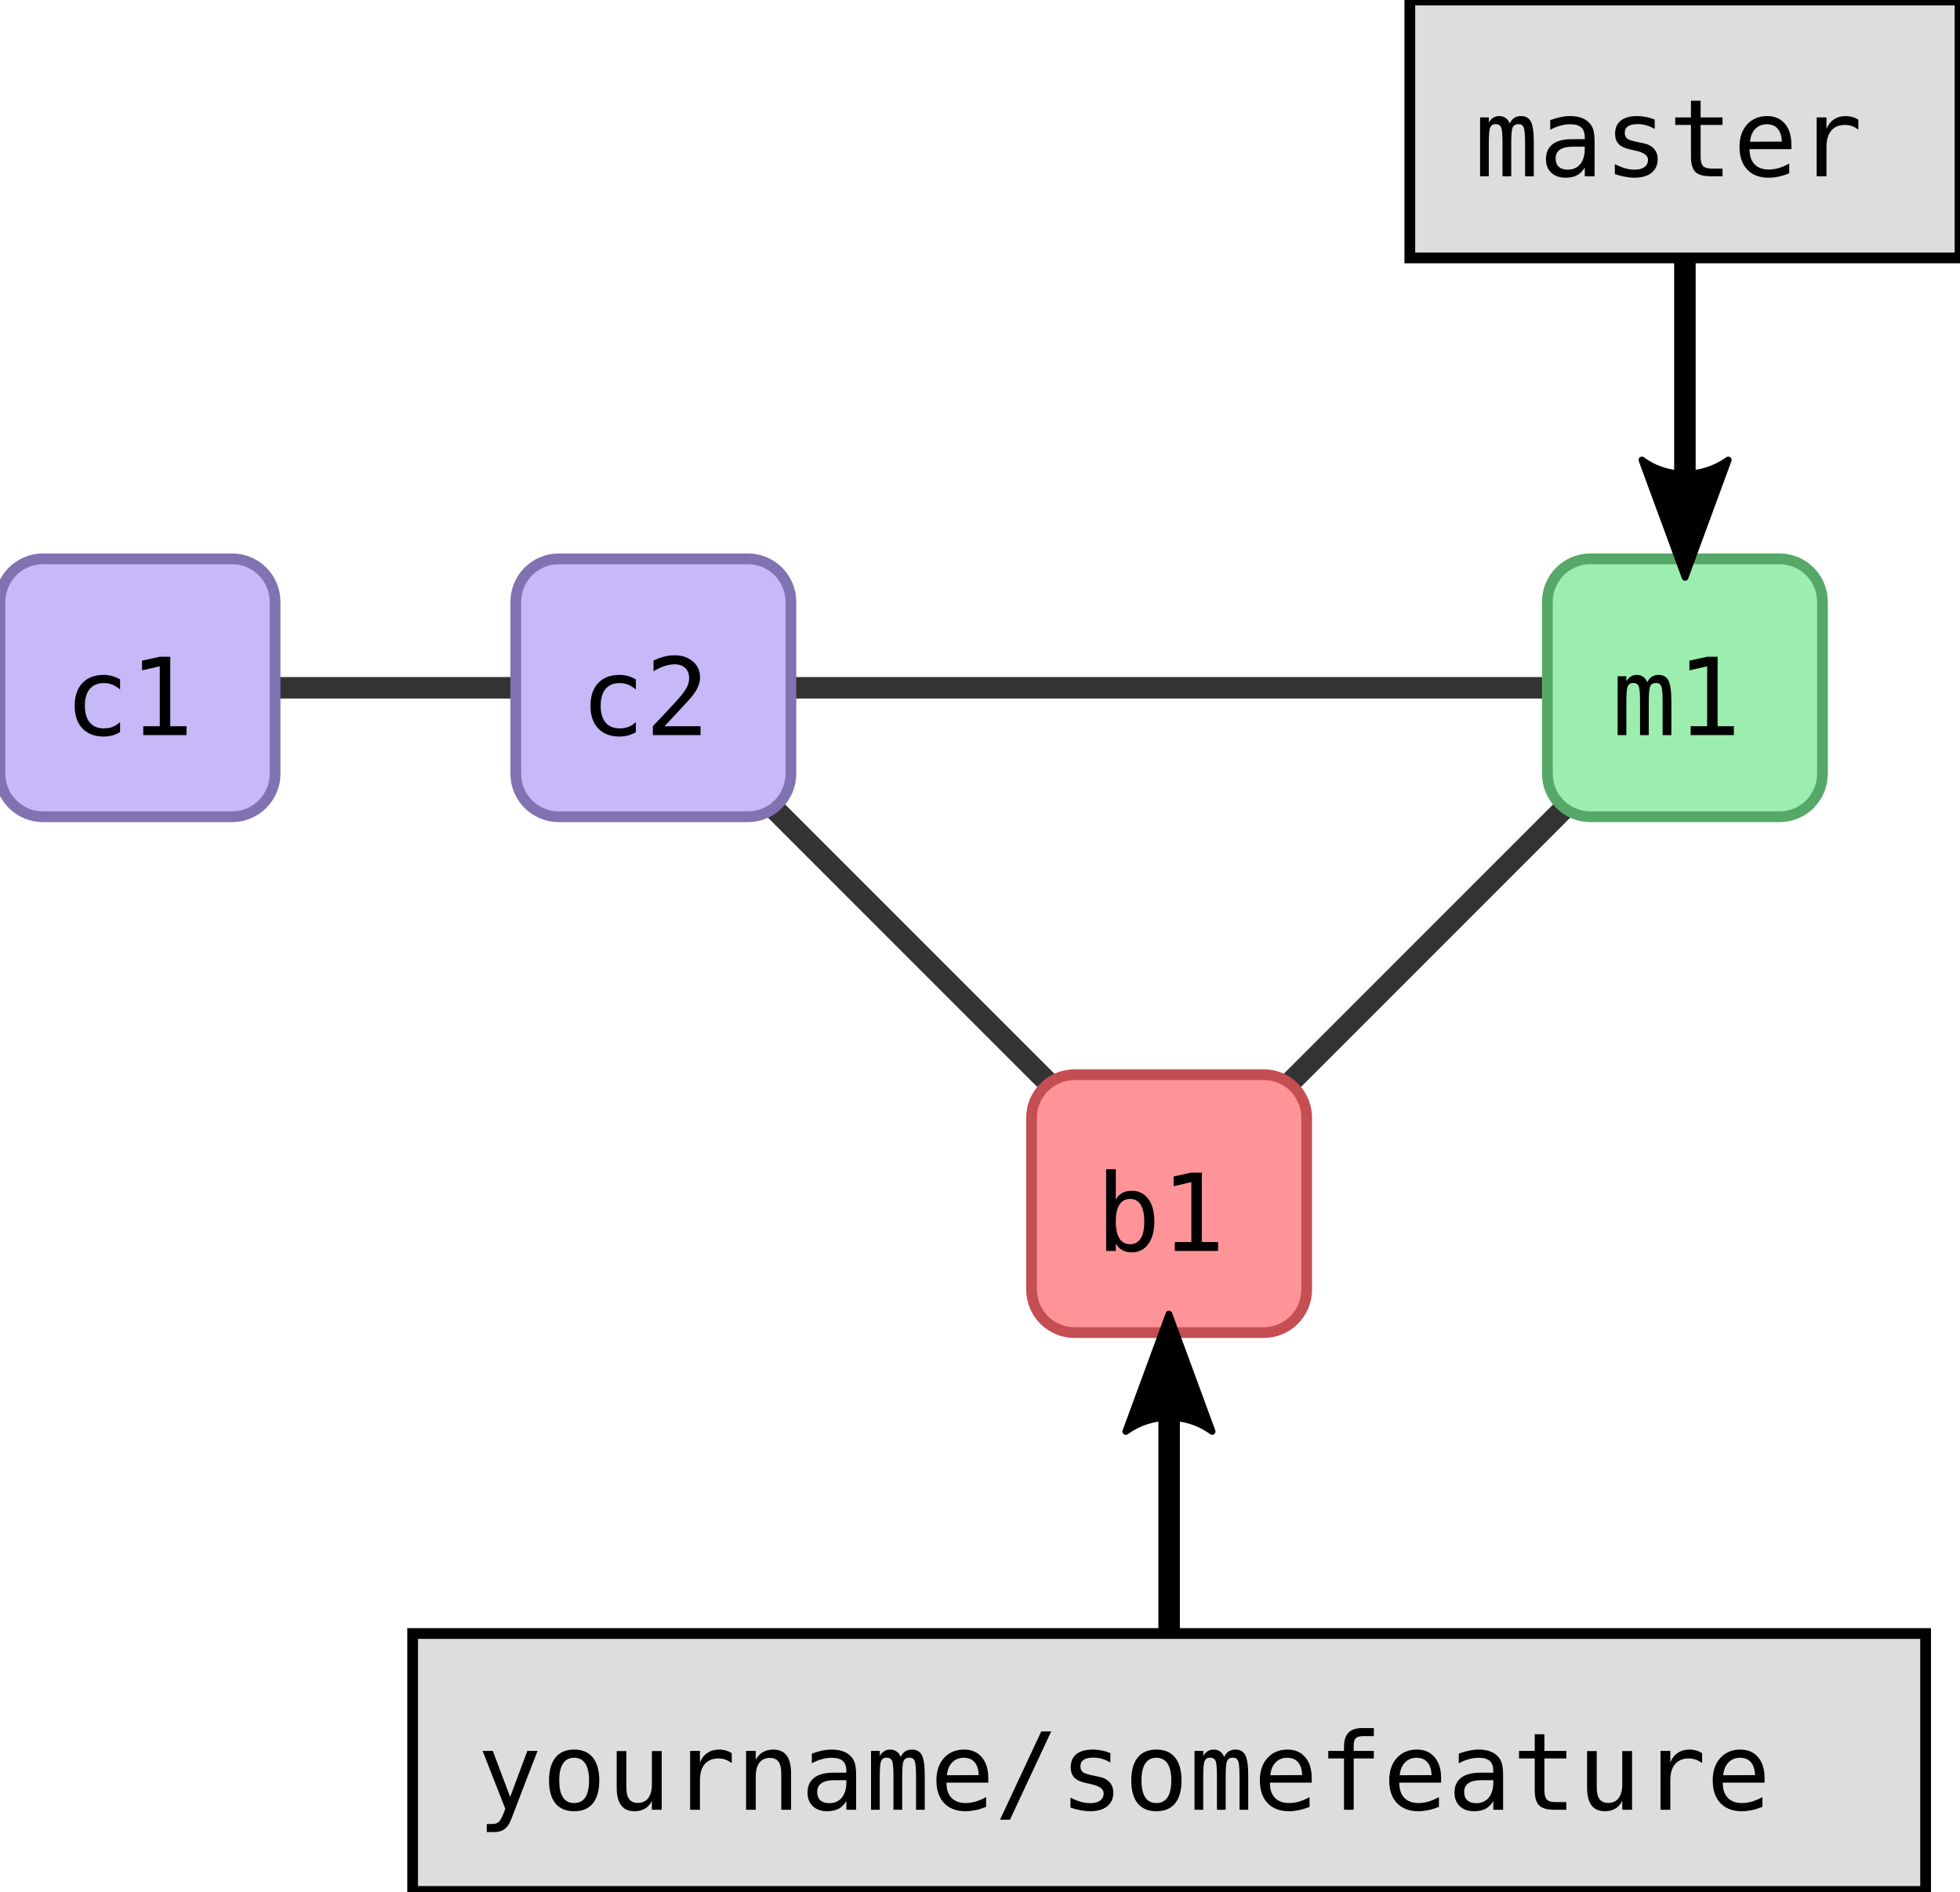
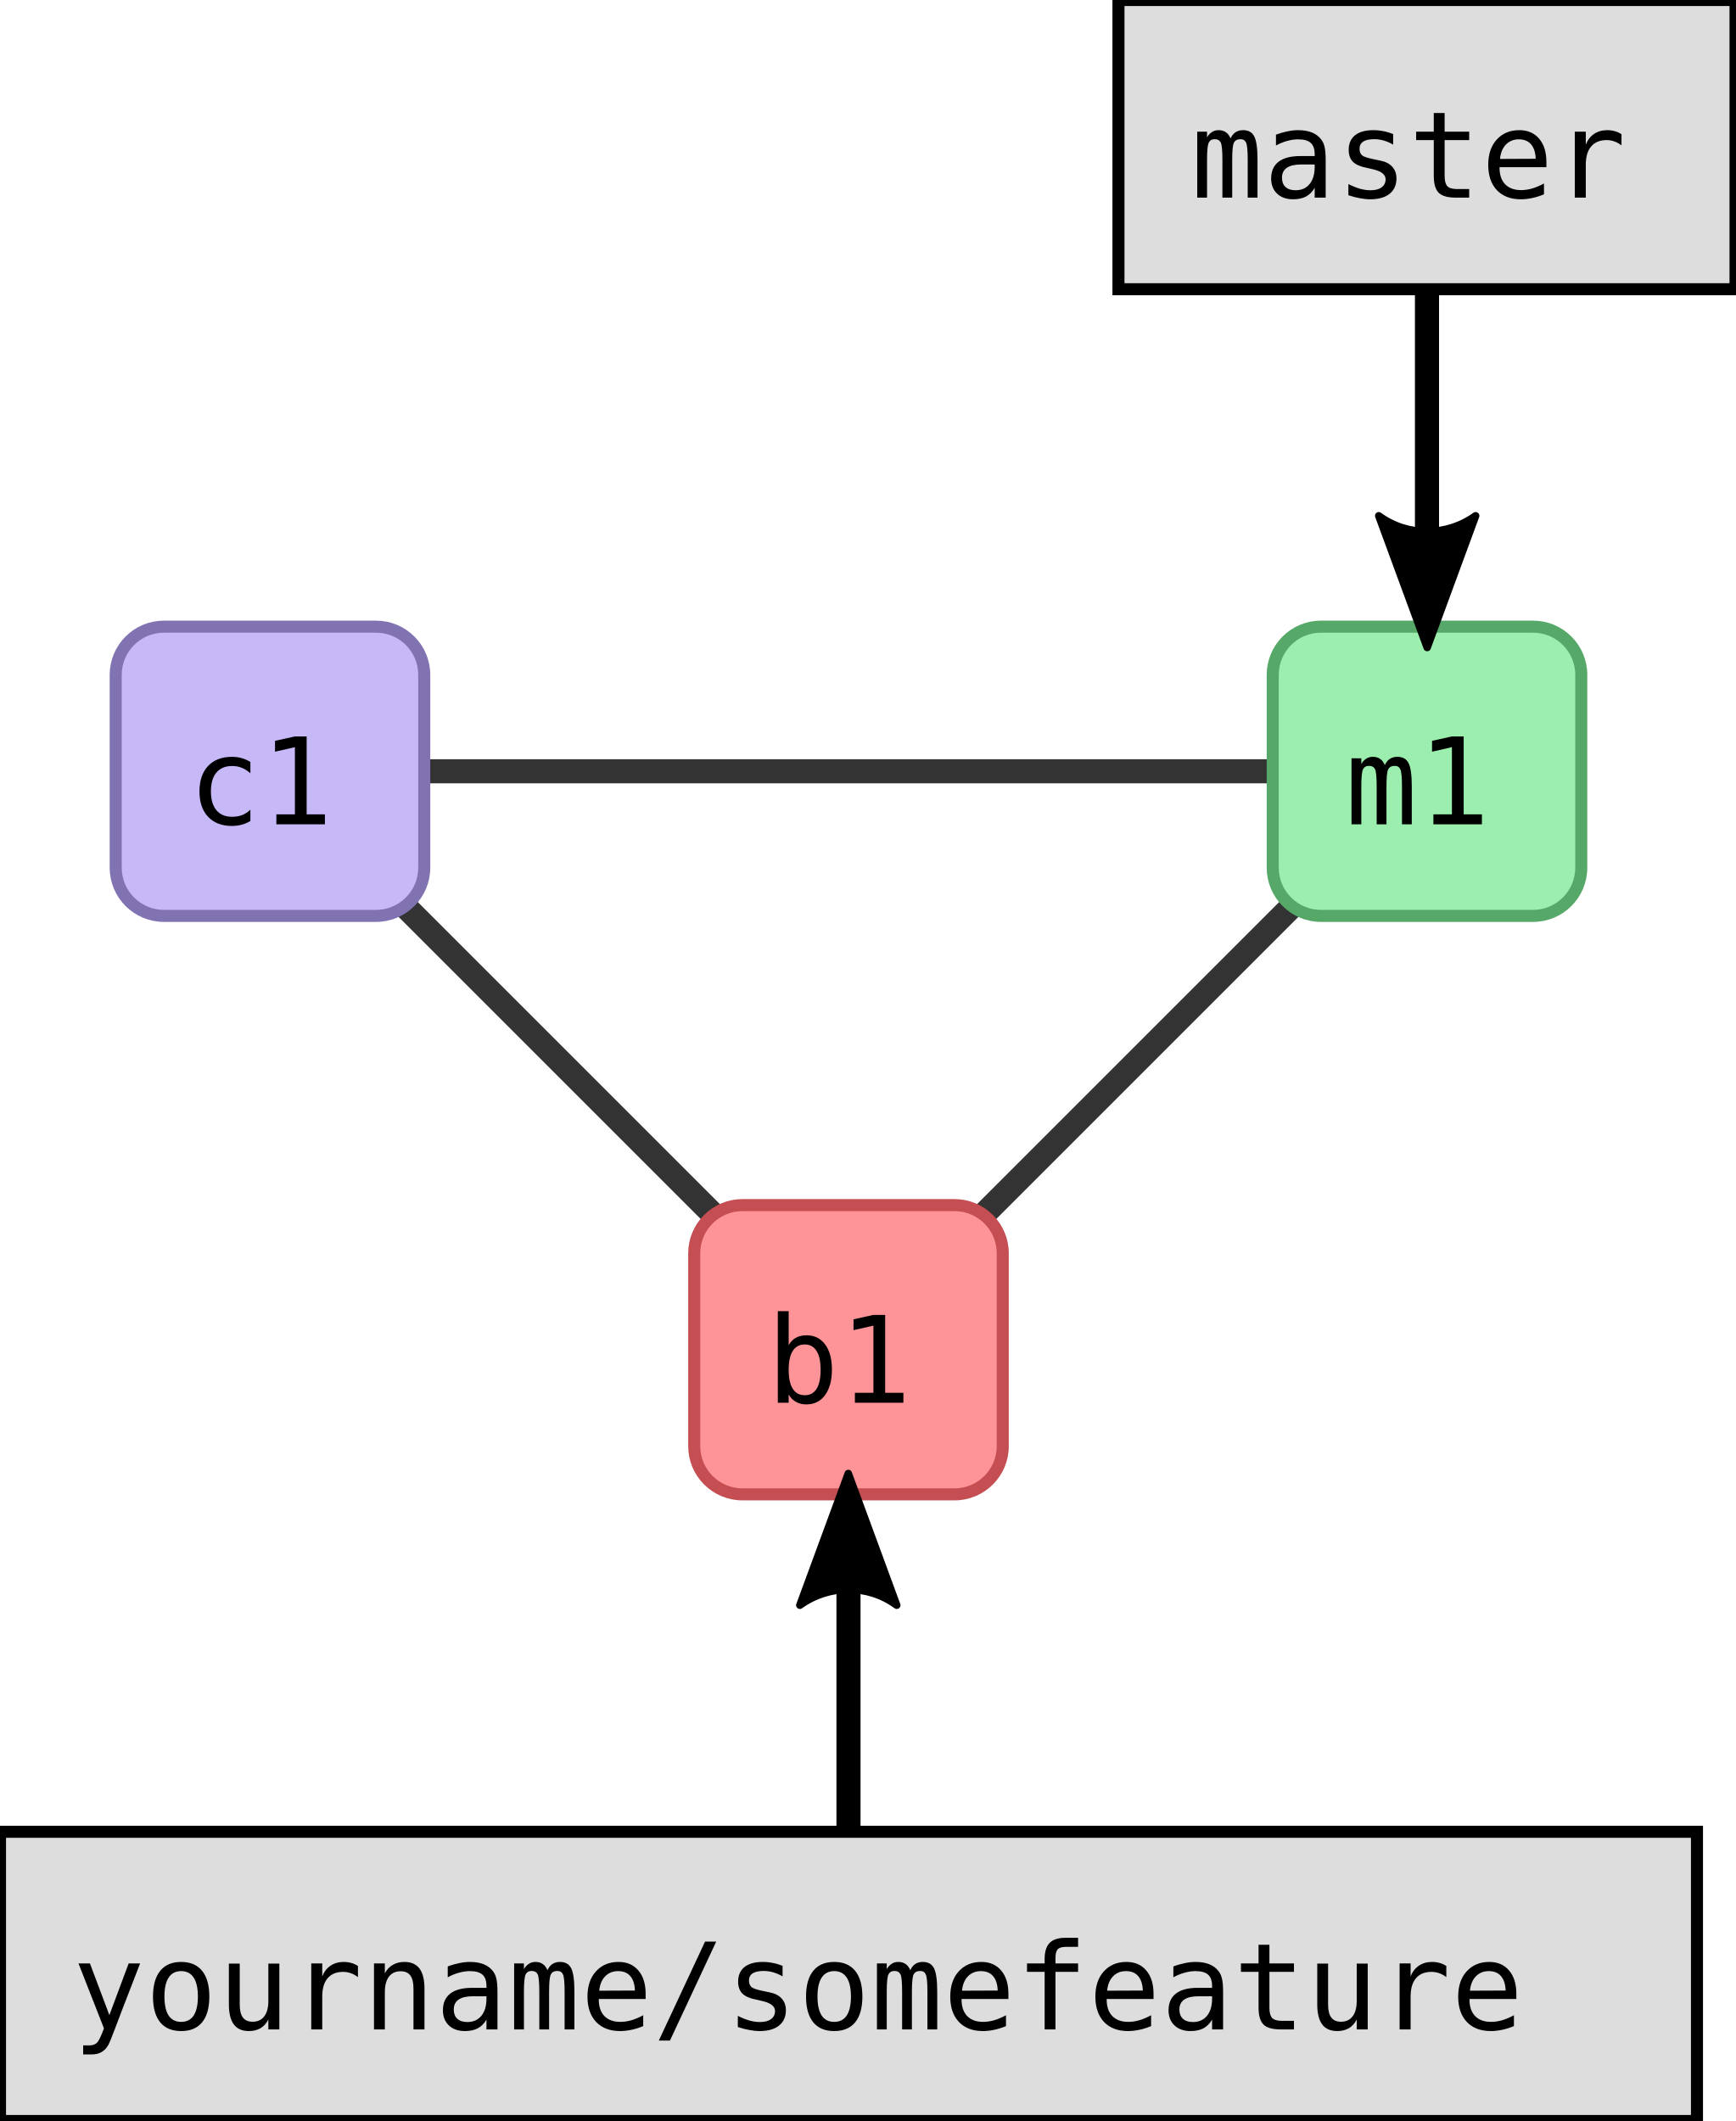
- <svg xmlns="http://www.w3.org/2000/svg" width="228.0" height="220.0" id="svg2" version="1.1">
+ <svg xmlns="http://www.w3.org/2000/svg" width="180.0" height="220.0" id="svg2" version="1.1">
  <defs id="defs4">
    <marker orient="auto" refY="0.0" refX="0.0" id="fullmarker" style="overflow:visible;">
      <path style="opacity:1.0;fill:#000000;stroke:#000000;fill-rule:evenodd;stroke-width:0.625;stroke-linejoin:round;" d="M 8.719,4.034 L -2.207,0.016 L 8.719,-4.002 C 6.973,-1.63 6.983,1.616 8.719,4.034 z " transform="scale(0.5) rotate(180) translate(0,0)" />
    </marker>
    <marker orient="auto" refY="0.0" refX="0.0" id="ghostmarker" style="overflow:visible;">
      <path style="opacity:0.2;fill:#000000;stroke:#000000;fill-rule:evenodd;stroke-width:0.625;stroke-linejoin:round;" d="M 8.719,4.034 L -2.207,0.016 L 8.719,-4.002 C 6.973,-1.63 6.983,1.616 8.719,4.034 z " transform="scale(0.5) rotate(180) translate(0,0)" />
    </marker>
  </defs>
-   <g transform="translate(-0.0,65.0) rotate(0)" id="layer1">
-     <line x1="76.0" y1="15.0" x2="196.0" y2="15.0" style="stroke:#000000;                         stroke-width:2.5;                         stroke-opacity:0.8" />
-     <line x1="76.0" y1="15.0" x2="136.0" y2="75.0" style="stroke:#000000;                         stroke-width:2.5;                         stroke-opacity:0.8" />
-     <line x1="16.0" y1="15.0" x2="76.0" y2="15.0" style="stroke:#000000;                         stroke-width:2.5;                         stroke-opacity:0.8" />
-     <line x1="136.0" y1="75.0" x2="196.0" y2="15.0" style="stroke:#000000;                         stroke-width:2.5;                         stroke-opacity:0.8" />
-     <rect style="fill:#c7b8f8;                         stroke:#8172B2;                         stroke-width:1.25;                         stroke-miterlimit:4;                         stroke-opacity:1.0;                         stroke-dasharray:none" width="32.0" height="30.0" x="60.0" y="0.0" ry="5.0" />
-     <text style="font-size:12.5px;                         font-style:normal;                         font-weight:normal;                         line-height:125%%;                         letter-spacing:0px;                         word-spacing:0px;                         fill:#000000;                         fill-opacity:1.0;                         stroke:none;                         font-family:DejaVu Sans Mono" x="67.5" y="20.5">c2</text>
-     <rect style="fill:#9beeae;                         stroke:#55A868;                         stroke-width:1.25;                         stroke-miterlimit:4;                         stroke-opacity:1.0;                         stroke-dasharray:none" width="32.0" height="30.0" x="180.0" y="0.0" ry="5.0" />
-     <text style="font-size:12.5px;                         font-style:normal;                         font-weight:normal;                         line-height:125%%;                         letter-spacing:0px;                         word-spacing:0px;                         fill:#000000;                         fill-opacity:1.0;                         stroke:none;                         font-family:DejaVu Sans Mono" x="187.5" y="20.5">m1</text>
+   <g transform="translate(12.0,65.0) rotate(0)" id="layer1">
+     <line x1="16.0" y1="15.0" x2="136.0" y2="15.0" style="stroke:#000000;                         stroke-width:2.5;                         stroke-opacity:0.8" />
+     <line x1="16.0" y1="15.0" x2="76.0" y2="75.0" style="stroke:#000000;                         stroke-width:2.5;                         stroke-opacity:0.8" />
+     <line x1="76.0" y1="75.0" x2="136.0" y2="15.0" style="stroke:#000000;                         stroke-width:2.5;                         stroke-opacity:0.8" />
    <rect style="fill:#c7b8f8;                         stroke:#8172B2;                         stroke-width:1.25;                         stroke-miterlimit:4;                         stroke-opacity:1.0;                         stroke-dasharray:none" width="32.0" height="30.0" x="0.0" y="0.0" ry="5.0" />
    <text style="font-size:12.5px;                         font-style:normal;                         font-weight:normal;                         line-height:125%%;                         letter-spacing:0px;                         word-spacing:0px;                         fill:#000000;                         fill-opacity:1.0;                         stroke:none;                         font-family:DejaVu Sans Mono" x="7.5" y="20.5">c1</text>
-     <rect style="fill:#ff9498;                         stroke:#C44E52;                         stroke-width:1.25;                         stroke-miterlimit:4;                         stroke-opacity:1.0;                         stroke-dasharray:none" width="32.0" height="30.0" x="120.0" y="60.0" ry="5.0" />
-     <text style="font-size:12.5px;                         font-style:normal;                         font-weight:normal;                         line-height:125%%;                         letter-spacing:0px;                         word-spacing:0px;                         fill:#000000;                         fill-opacity:1.0;                         stroke:none;                         font-family:DejaVu Sans Mono" x="127.5" y="80.5">b1</text>
-     <path style="fill:none;                  stroke:#000000;                  stroke-width:2.5;                  stroke-linecap:butt;                  stroke-linejoin:miter;                  stroke-opacity:1.0;                  marker-end:url(#fullmarker);                  stroke-miterlimit:4;                  stroke-dasharray:none" d="M 136.0,140.0 136.0,90.6" />
-     <rect style="fill:#dddddd;                         stroke:#000000;                         stroke-width:1.25;                         stroke-miterlimit:4;                         stroke-opacity:1.0;                         stroke-dasharray:none" width="176.0" height="30.0" x="48.0" y="125.0" ry="0.0" />
-     <text style="font-size:12.5px;                         font-style:normal;                         font-weight:normal;                         line-height:125%%;                         letter-spacing:0px;                         word-spacing:0px;                         fill:#000000;                         fill-opacity:1.0;                         stroke:none;                         font-family:DejaVu Sans Mono" x="55.5" y="145.5">yourname/somefeature</text>
-     <path style="fill:none;                  stroke:#000000;                  stroke-width:2.5;                  stroke-linecap:butt;                  stroke-linejoin:miter;                  stroke-opacity:1.0;                  marker-end:url(#fullmarker);                  stroke-miterlimit:4;                  stroke-dasharray:none" d="M 196.0,-50.0 196.0,-0.6" />
-     <rect style="fill:#dddddd;                         stroke:#000000;                         stroke-width:1.25;                         stroke-miterlimit:4;                         stroke-opacity:1.0;                         stroke-dasharray:none" width="64.0" height="30.0" x="164.0" y="-65.0" ry="0.0" />
-     <text style="font-size:12.5px;                         font-style:normal;                         font-weight:normal;                         line-height:125%%;                         letter-spacing:0px;                         word-spacing:0px;                         fill:#000000;                         fill-opacity:1.0;                         stroke:none;                         font-family:DejaVu Sans Mono" x="171.5" y="-44.5">master</text>
+     <rect style="fill:#9beeae;                         stroke:#55A868;                         stroke-width:1.25;                         stroke-miterlimit:4;                         stroke-opacity:1.0;                         stroke-dasharray:none" width="32.0" height="30.0" x="120.0" y="0.0" ry="5.0" />
+     <text style="font-size:12.5px;                         font-style:normal;                         font-weight:normal;                         line-height:125%%;                         letter-spacing:0px;                         word-spacing:0px;                         fill:#000000;                         fill-opacity:1.0;                         stroke:none;                         font-family:DejaVu Sans Mono" x="127.5" y="20.5">m1</text>
+     <rect style="fill:#ff9498;                         stroke:#C44E52;                         stroke-width:1.25;                         stroke-miterlimit:4;                         stroke-opacity:1.0;                         stroke-dasharray:none" width="32.0" height="30.0" x="60.0" y="60.0" ry="5.0" />
+     <text style="font-size:12.5px;                         font-style:normal;                         font-weight:normal;                         line-height:125%%;                         letter-spacing:0px;                         word-spacing:0px;                         fill:#000000;                         fill-opacity:1.0;                         stroke:none;                         font-family:DejaVu Sans Mono" x="67.5" y="80.5">b1</text>
+     <path style="fill:none;                  stroke:#000000;                  stroke-width:2.5;                  stroke-linecap:butt;                  stroke-linejoin:miter;                  stroke-opacity:1.0;                  marker-end:url(#fullmarker);                  stroke-miterlimit:4;                  stroke-dasharray:none" d="M 76.0,140.0 76.0,90.6" />
+     <rect style="fill:#dddddd;                         stroke:#000000;                         stroke-width:1.25;                         stroke-miterlimit:4;                         stroke-opacity:1.0;                         stroke-dasharray:none" width="176.0" height="30.0" x="-12.0" y="125.0" ry="0.0" />
+     <text style="font-size:12.5px;                         font-style:normal;                         font-weight:normal;                         line-height:125%%;                         letter-spacing:0px;                         word-spacing:0px;                         fill:#000000;                         fill-opacity:1.0;                         stroke:none;                         font-family:DejaVu Sans Mono" x="-4.5" y="145.5">yourname/somefeature</text>
+     <path style="fill:none;                  stroke:#000000;                  stroke-width:2.5;                  stroke-linecap:butt;                  stroke-linejoin:miter;                  stroke-opacity:1.0;                  marker-end:url(#fullmarker);                  stroke-miterlimit:4;                  stroke-dasharray:none" d="M 136.0,-50.0 136.0,-0.6" />
+     <rect style="fill:#dddddd;                         stroke:#000000;                         stroke-width:1.25;                         stroke-miterlimit:4;                         stroke-opacity:1.0;                         stroke-dasharray:none" width="64.0" height="30.0" x="104.0" y="-65.0" ry="0.0" />
+     <text style="font-size:12.5px;                         font-style:normal;                         font-weight:normal;                         line-height:125%%;                         letter-spacing:0px;                         word-spacing:0px;                         fill:#000000;                         fill-opacity:1.0;                         stroke:none;                         font-family:DejaVu Sans Mono" x="111.5" y="-44.5">master</text>
  </g>
</svg>
